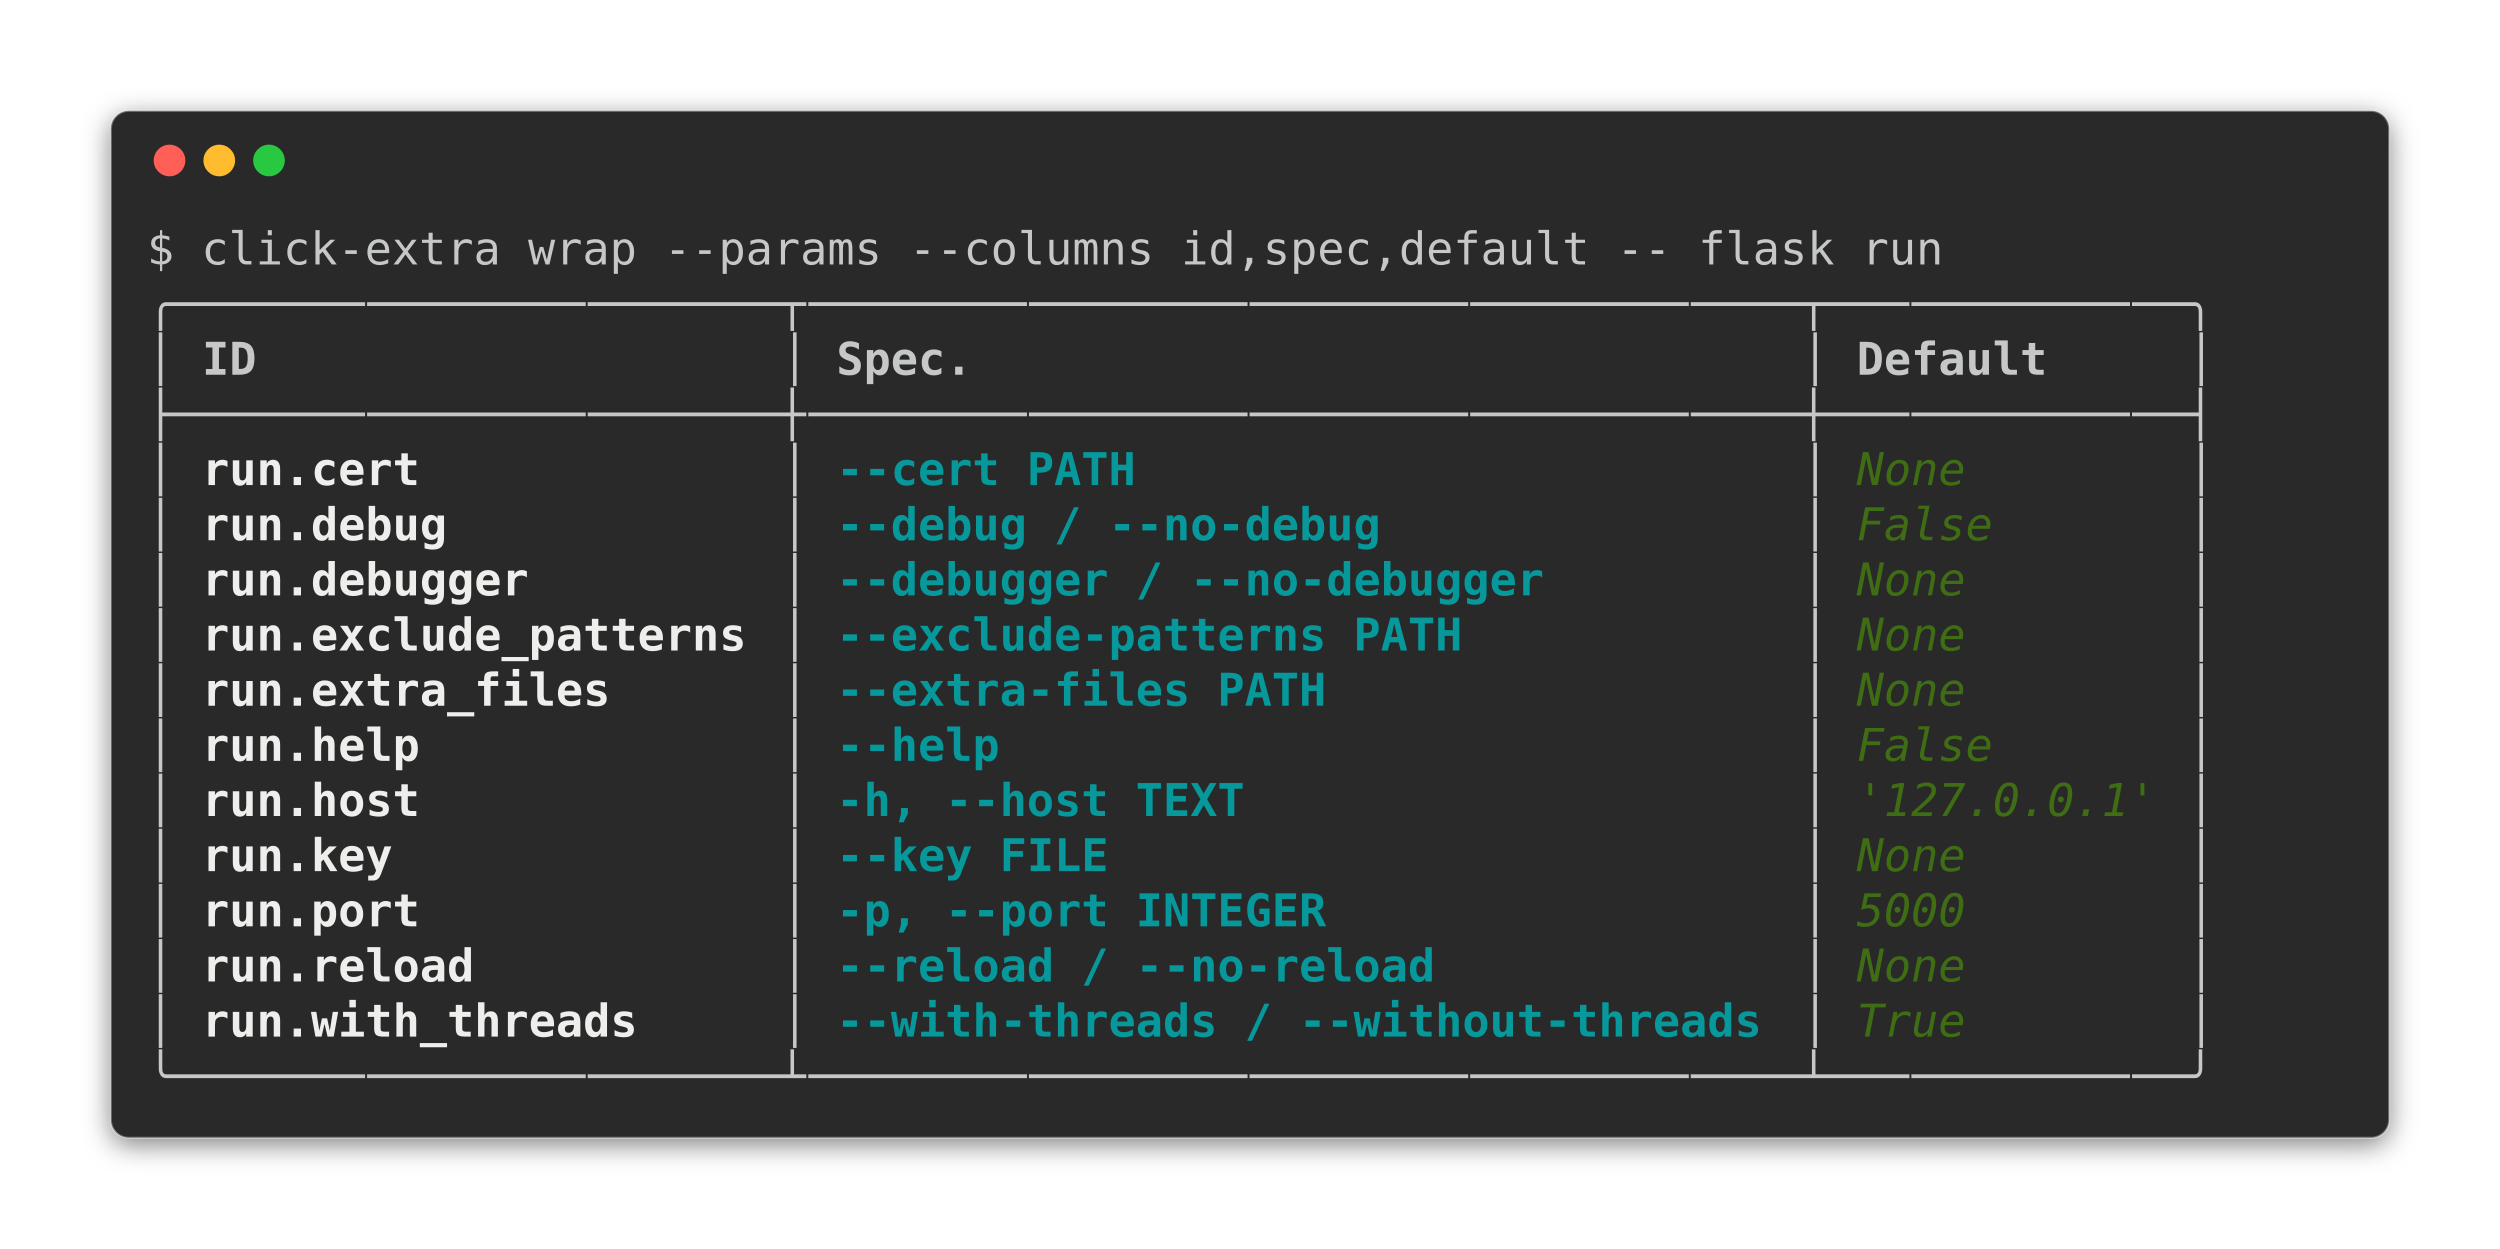
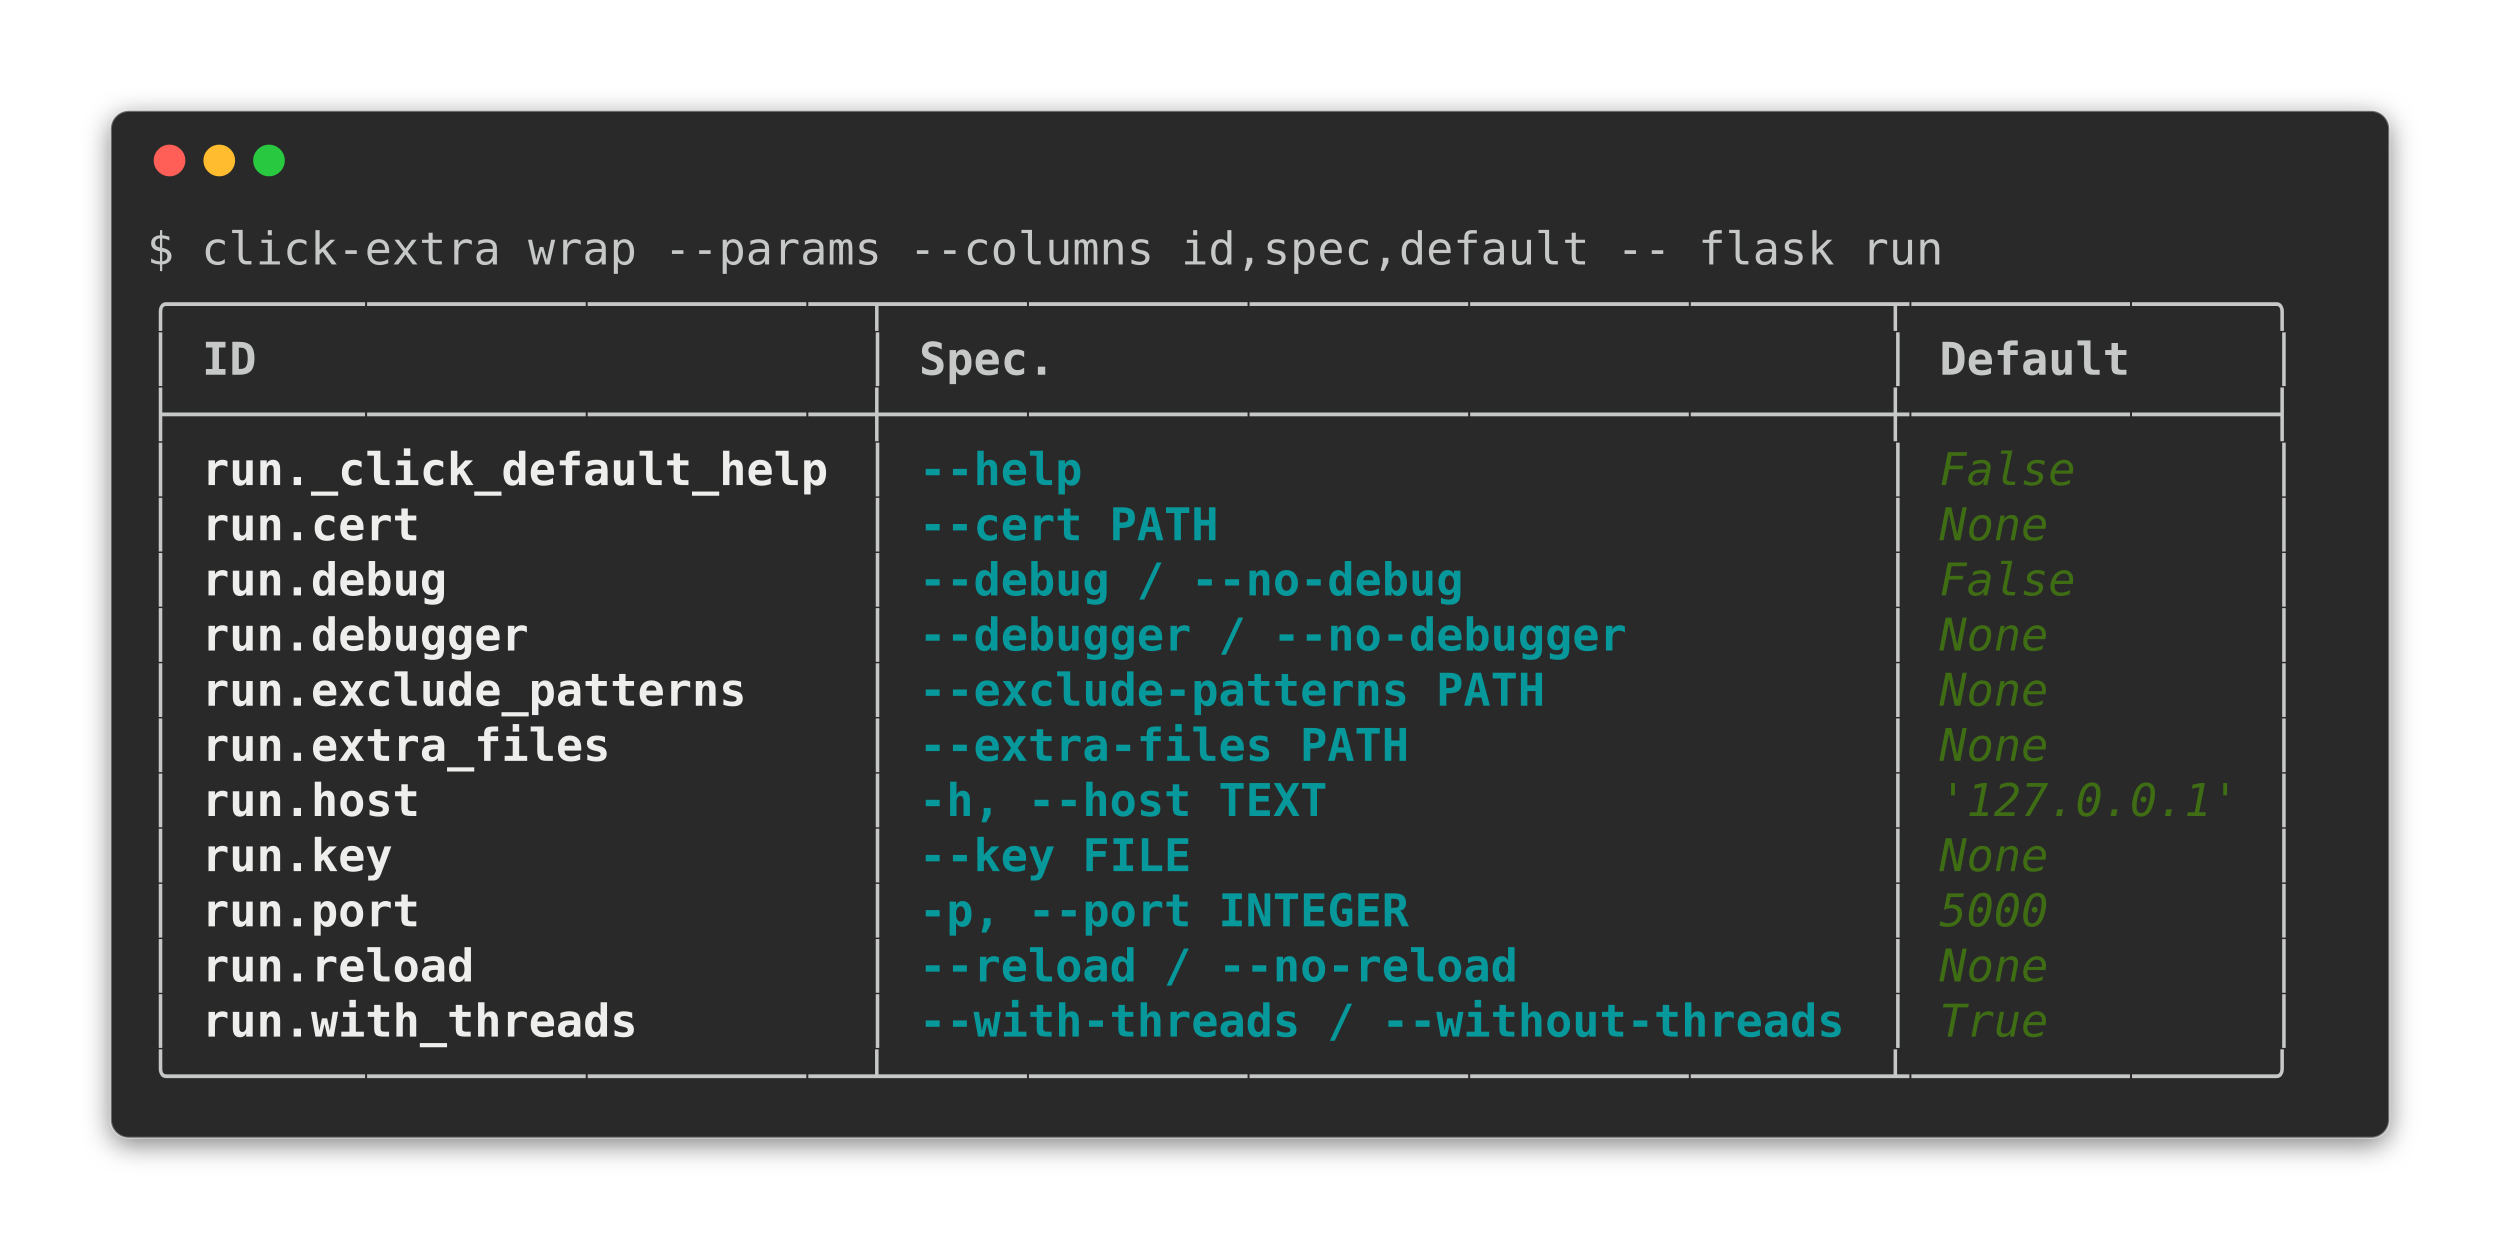
<svg xmlns="http://www.w3.org/2000/svg" viewBox="0 0 1106 552.4">
  <style>
    .wrap-flask-params-screen-matrix {
        font-family: 'Fira Code', 'Cascadia Code', Menlo, Consolas, monospace;
        font-size: 20px;
        line-height: 24.4px;
        font-variant-east-asian: full-width;
    }
    .wrap-flask-params-screen-title {
        font-size: 18px;
        font-weight: bold;
        font-family: 'Fira Code', 'Cascadia Code', Menlo, Consolas, monospace;
    }
    .wrap-flask-params-screen-r1 { fill: #c5c8c6 }
    .wrap-flask-params-screen-r2 { fill: #c5c8c6;font-weight: bold }
    .wrap-flask-params-screen-r3 { fill: #eeeeec;font-weight: bold }
    .wrap-flask-params-screen-r4 { fill: #06989a;font-weight: bold }
    .wrap-flask-params-screen-r5 { fill: #3f6d14;font-style: italic }
</style>
  <defs>
    <clipPath id="wrap-flask-params-screen-clip">
      <rect x="65" y="97" width="976" height="390.4" />
    </clipPath>
    <filter id="wrap-flask-params-screen-shadow" x="-50%" y="-50%" width="200%" height="200%">
      <feGaussianBlur in="SourceAlpha" stdDeviation="6" />
      <feOffset dx="0" dy="3" result="cast" />
      <feFlood flood-color="rgba(0,0,0,0.5)" />
      <feComposite in2="cast" operator="in" result="shadow" />
      <feComposite in="shadow" in2="SourceAlpha" operator="out" />
    </filter>
  </defs>
  <rect filter="url(#wrap-flask-params-screen-shadow)" x="49" y="49" width="1008" height="454.4" rx="8" />
  <rect fill="#292929" stroke="rgba(255,255,255,0.35)" stroke-width="1" x="49" y="49" width="1008" height="454.4" rx="8" />
  <g transform="translate(49, 49)">
    <g transform="translate(26,22)">
      <circle cx="0" cy="0" r="7" fill="#ff5f57" />
      <circle cx="22" cy="0" r="7" fill="#febc2e" />
      <circle cx="44" cy="0" r="7" fill="#28c840" />
    </g>
  </g>
  <g clip-path="url(#wrap-flask-params-screen-clip)">
    <g transform="translate(65, 97)">
      <g class="wrap-flask-params-screen-matrix" font-family="monospace" font-size="20" fill="#c5c8c6">
        <text class="wrap-flask-params-screen-r1" x="0" textLength="805.2" y="20">$ click-extra wrap --params --columns id,spec,default -- flask run</text>
        <text class="wrap-flask-params-screen-r1" x="0" textLength="97.6" y="44.4">╭───────</text>
        <text class="wrap-flask-params-screen-r1" x="97.6" textLength="97.6" y="44.4">────────</text>
-         <text class="wrap-flask-params-screen-r1" x="195.2" textLength="97.6" y="44.4">───────┬</text>
-         <text class="wrap-flask-params-screen-r1" x="292.8" textLength="97.6" y="44.4">────────</text>
+         <text class="wrap-flask-params-screen-r1" x="195.2" textLength="97.6" y="44.4">────────</text>
+         <text class="wrap-flask-params-screen-r1" x="292.8" textLength="97.6" y="44.4">──┬─────</text>
        <text class="wrap-flask-params-screen-r1" x="390.4" textLength="97.6" y="44.4">────────</text>
        <text class="wrap-flask-params-screen-r1" x="488" textLength="97.6" y="44.4">────────</text>
        <text class="wrap-flask-params-screen-r1" x="585.6" textLength="97.6" y="44.4">────────</text>
-         <text class="wrap-flask-params-screen-r1" x="683.2" textLength="97.6" y="44.4">────┬───</text>
+         <text class="wrap-flask-params-screen-r1" x="683.2" textLength="97.6" y="44.4">───────┬</text>
        <text class="wrap-flask-params-screen-r1" x="780.8" textLength="97.6" y="44.4">────────</text>
-         <text class="wrap-flask-params-screen-r1" x="878.4" textLength="36.6" y="44.4">──╮</text>
+         <text class="wrap-flask-params-screen-r1" x="878.4" textLength="73.2" y="44.4">─────╮</text>
        <text class="wrap-flask-params-screen-r1" x="0" textLength="12.2" y="68.8">│</text>
        <text class="wrap-flask-params-screen-r2" x="24.4" textLength="24.4" y="68.8">ID</text>
-         <text class="wrap-flask-params-screen-r1" x="280.6" textLength="12.2" y="68.8">│</text>
-         <text class="wrap-flask-params-screen-r2" x="305" textLength="61" y="68.8">Spec.</text>
-         <text class="wrap-flask-params-screen-r1" x="732" textLength="12.2" y="68.8">│</text>
-         <text class="wrap-flask-params-screen-r2" x="756.4" textLength="85.4" y="68.8">Default</text>
-         <text class="wrap-flask-params-screen-r1" x="902.8" textLength="12.2" y="68.8">│</text>
+         <text class="wrap-flask-params-screen-r1" x="317.2" textLength="12.2" y="68.8">│</text>
+         <text class="wrap-flask-params-screen-r2" x="341.6" textLength="61" y="68.8">Spec.</text>
+         <text class="wrap-flask-params-screen-r1" x="768.6" textLength="12.2" y="68.8">│</text>
+         <text class="wrap-flask-params-screen-r2" x="793" textLength="85.4" y="68.8">Default</text>
+         <text class="wrap-flask-params-screen-r1" x="939.4" textLength="12.2" y="68.8">│</text>
        <text class="wrap-flask-params-screen-r1" x="0" textLength="97.6" y="93.2">├───────</text>
        <text class="wrap-flask-params-screen-r1" x="97.6" textLength="97.6" y="93.2">────────</text>
-         <text class="wrap-flask-params-screen-r1" x="195.2" textLength="97.6" y="93.2">───────┼</text>
-         <text class="wrap-flask-params-screen-r1" x="292.8" textLength="97.6" y="93.2">────────</text>
+         <text class="wrap-flask-params-screen-r1" x="195.2" textLength="97.6" y="93.2">────────</text>
+         <text class="wrap-flask-params-screen-r1" x="292.8" textLength="97.6" y="93.2">──┼─────</text>
        <text class="wrap-flask-params-screen-r1" x="390.4" textLength="97.6" y="93.2">────────</text>
        <text class="wrap-flask-params-screen-r1" x="488" textLength="97.6" y="93.2">────────</text>
        <text class="wrap-flask-params-screen-r1" x="585.6" textLength="97.6" y="93.2">────────</text>
-         <text class="wrap-flask-params-screen-r1" x="683.2" textLength="97.6" y="93.2">────┼───</text>
+         <text class="wrap-flask-params-screen-r1" x="683.2" textLength="97.6" y="93.2">───────┼</text>
        <text class="wrap-flask-params-screen-r1" x="780.8" textLength="97.6" y="93.2">────────</text>
-         <text class="wrap-flask-params-screen-r1" x="878.4" textLength="36.6" y="93.2">──┤</text>
+         <text class="wrap-flask-params-screen-r1" x="878.4" textLength="73.2" y="93.2">─────┤</text>
        <text class="wrap-flask-params-screen-r1" x="0" textLength="12.2" y="117.6">│</text>
-         <text class="wrap-flask-params-screen-r3" x="24.4" textLength="97.6" y="117.6">run.cert</text>
-         <text class="wrap-flask-params-screen-r1" x="280.6" textLength="12.2" y="117.6">│</text>
-         <text class="wrap-flask-params-screen-r4" x="305" textLength="134.2" y="117.6">--cert PATH</text>
-         <text class="wrap-flask-params-screen-r1" x="732" textLength="12.2" y="117.6">│</text>
-         <text class="wrap-flask-params-screen-r5" x="756.4" textLength="48.8" y="117.6">None</text>
-         <text class="wrap-flask-params-screen-r1" x="902.8" textLength="12.2" y="117.6">│</text>
+         <text class="wrap-flask-params-screen-r3" x="24.4" textLength="280.6" y="117.6">run._click_default_help</text>
+         <text class="wrap-flask-params-screen-r1" x="317.2" textLength="12.2" y="117.6">│</text>
+         <text class="wrap-flask-params-screen-r4" x="341.6" textLength="73.2" y="117.6">--help</text>
+         <text class="wrap-flask-params-screen-r1" x="768.6" textLength="12.2" y="117.6">│</text>
+         <text class="wrap-flask-params-screen-r5" x="793" textLength="61" y="117.6">False</text>
+         <text class="wrap-flask-params-screen-r1" x="939.4" textLength="12.2" y="117.6">│</text>
        <text class="wrap-flask-params-screen-r1" x="0" textLength="12.2" y="142">│</text>
-         <text class="wrap-flask-params-screen-r3" x="24.4" textLength="109.8" y="142">run.debug</text>
-         <text class="wrap-flask-params-screen-r1" x="280.6" textLength="12.2" y="142">│</text>
-         <text class="wrap-flask-params-screen-r4" x="305" textLength="244" y="142">--debug / --no-debug</text>
-         <text class="wrap-flask-params-screen-r1" x="732" textLength="12.2" y="142">│</text>
-         <text class="wrap-flask-params-screen-r5" x="756.4" textLength="61" y="142">False</text>
-         <text class="wrap-flask-params-screen-r1" x="902.8" textLength="12.2" y="142">│</text>
+         <text class="wrap-flask-params-screen-r3" x="24.4" textLength="97.6" y="142">run.cert</text>
+         <text class="wrap-flask-params-screen-r1" x="317.2" textLength="12.2" y="142">│</text>
+         <text class="wrap-flask-params-screen-r4" x="341.6" textLength="134.2" y="142">--cert PATH</text>
+         <text class="wrap-flask-params-screen-r1" x="768.6" textLength="12.2" y="142">│</text>
+         <text class="wrap-flask-params-screen-r5" x="793" textLength="48.8" y="142">None</text>
+         <text class="wrap-flask-params-screen-r1" x="939.4" textLength="12.2" y="142">│</text>
        <text class="wrap-flask-params-screen-r1" x="0" textLength="12.2" y="166.4">│</text>
-         <text class="wrap-flask-params-screen-r3" x="24.4" textLength="146.4" y="166.4">run.debugger</text>
-         <text class="wrap-flask-params-screen-r1" x="280.6" textLength="12.2" y="166.4">│</text>
-         <text class="wrap-flask-params-screen-r4" x="305" textLength="317.2" y="166.4">--debugger / --no-debugger</text>
-         <text class="wrap-flask-params-screen-r1" x="732" textLength="12.2" y="166.4">│</text>
-         <text class="wrap-flask-params-screen-r5" x="756.4" textLength="48.8" y="166.4">None</text>
-         <text class="wrap-flask-params-screen-r1" x="902.8" textLength="12.2" y="166.4">│</text>
+         <text class="wrap-flask-params-screen-r3" x="24.4" textLength="109.8" y="166.4">run.debug</text>
+         <text class="wrap-flask-params-screen-r1" x="317.2" textLength="12.2" y="166.4">│</text>
+         <text class="wrap-flask-params-screen-r4" x="341.6" textLength="244" y="166.4">--debug / --no-debug</text>
+         <text class="wrap-flask-params-screen-r1" x="768.6" textLength="12.2" y="166.4">│</text>
+         <text class="wrap-flask-params-screen-r5" x="793" textLength="61" y="166.4">False</text>
+         <text class="wrap-flask-params-screen-r1" x="939.4" textLength="12.2" y="166.4">│</text>
        <text class="wrap-flask-params-screen-r1" x="0" textLength="12.2" y="190.8">│</text>
-         <text class="wrap-flask-params-screen-r3" x="24.4" textLength="244" y="190.8">run.exclude_patterns</text>
-         <text class="wrap-flask-params-screen-r1" x="280.6" textLength="12.2" y="190.8">│</text>
-         <text class="wrap-flask-params-screen-r4" x="305" textLength="280.6" y="190.8">--exclude-patterns PATH</text>
-         <text class="wrap-flask-params-screen-r1" x="732" textLength="12.2" y="190.8">│</text>
-         <text class="wrap-flask-params-screen-r5" x="756.4" textLength="48.8" y="190.8">None</text>
-         <text class="wrap-flask-params-screen-r1" x="902.8" textLength="12.2" y="190.8">│</text>
+         <text class="wrap-flask-params-screen-r3" x="24.4" textLength="146.4" y="190.8">run.debugger</text>
+         <text class="wrap-flask-params-screen-r1" x="317.2" textLength="12.2" y="190.8">│</text>
+         <text class="wrap-flask-params-screen-r4" x="341.6" textLength="317.2" y="190.8">--debugger / --no-debugger</text>
+         <text class="wrap-flask-params-screen-r1" x="768.6" textLength="12.2" y="190.8">│</text>
+         <text class="wrap-flask-params-screen-r5" x="793" textLength="48.8" y="190.8">None</text>
+         <text class="wrap-flask-params-screen-r1" x="939.4" textLength="12.2" y="190.8">│</text>
        <text class="wrap-flask-params-screen-r1" x="0" textLength="12.2" y="215.2">│</text>
-         <text class="wrap-flask-params-screen-r3" x="24.4" textLength="183" y="215.2">run.extra_files</text>
-         <text class="wrap-flask-params-screen-r1" x="280.6" textLength="12.2" y="215.2">│</text>
-         <text class="wrap-flask-params-screen-r4" x="305" textLength="219.6" y="215.2">--extra-files PATH</text>
-         <text class="wrap-flask-params-screen-r1" x="732" textLength="12.2" y="215.2">│</text>
-         <text class="wrap-flask-params-screen-r5" x="756.4" textLength="48.8" y="215.2">None</text>
-         <text class="wrap-flask-params-screen-r1" x="902.8" textLength="12.2" y="215.2">│</text>
+         <text class="wrap-flask-params-screen-r3" x="24.4" textLength="244" y="215.2">run.exclude_patterns</text>
+         <text class="wrap-flask-params-screen-r1" x="317.2" textLength="12.2" y="215.2">│</text>
+         <text class="wrap-flask-params-screen-r4" x="341.6" textLength="280.6" y="215.2">--exclude-patterns PATH</text>
+         <text class="wrap-flask-params-screen-r1" x="768.6" textLength="12.2" y="215.2">│</text>
+         <text class="wrap-flask-params-screen-r5" x="793" textLength="48.8" y="215.2">None</text>
+         <text class="wrap-flask-params-screen-r1" x="939.4" textLength="12.2" y="215.2">│</text>
        <text class="wrap-flask-params-screen-r1" x="0" textLength="12.2" y="239.6">│</text>
-         <text class="wrap-flask-params-screen-r3" x="24.4" textLength="97.6" y="239.6">run.help</text>
-         <text class="wrap-flask-params-screen-r1" x="280.6" textLength="12.2" y="239.6">│</text>
-         <text class="wrap-flask-params-screen-r4" x="305" textLength="73.2" y="239.6">--help</text>
-         <text class="wrap-flask-params-screen-r1" x="732" textLength="12.2" y="239.6">│</text>
-         <text class="wrap-flask-params-screen-r5" x="756.4" textLength="61" y="239.6">False</text>
-         <text class="wrap-flask-params-screen-r1" x="902.8" textLength="12.2" y="239.6">│</text>
+         <text class="wrap-flask-params-screen-r3" x="24.4" textLength="183" y="239.6">run.extra_files</text>
+         <text class="wrap-flask-params-screen-r1" x="317.2" textLength="12.2" y="239.6">│</text>
+         <text class="wrap-flask-params-screen-r4" x="341.6" textLength="219.6" y="239.6">--extra-files PATH</text>
+         <text class="wrap-flask-params-screen-r1" x="768.6" textLength="12.2" y="239.6">│</text>
+         <text class="wrap-flask-params-screen-r5" x="793" textLength="48.8" y="239.6">None</text>
+         <text class="wrap-flask-params-screen-r1" x="939.4" textLength="12.2" y="239.6">│</text>
        <text class="wrap-flask-params-screen-r1" x="0" textLength="12.2" y="264">│</text>
        <text class="wrap-flask-params-screen-r3" x="24.4" textLength="97.6" y="264">run.host</text>
-         <text class="wrap-flask-params-screen-r1" x="280.6" textLength="12.2" y="264">│</text>
-         <text class="wrap-flask-params-screen-r4" x="305" textLength="183" y="264">-h, --host TEXT</text>
-         <text class="wrap-flask-params-screen-r1" x="732" textLength="12.2" y="264">│</text>
-         <text class="wrap-flask-params-screen-r5" x="756.4" textLength="134.2" y="264">'127.0.0.1'</text>
-         <text class="wrap-flask-params-screen-r1" x="902.8" textLength="12.2" y="264">│</text>
+         <text class="wrap-flask-params-screen-r1" x="317.2" textLength="12.2" y="264">│</text>
+         <text class="wrap-flask-params-screen-r4" x="341.6" textLength="183" y="264">-h, --host TEXT</text>
+         <text class="wrap-flask-params-screen-r1" x="768.6" textLength="12.2" y="264">│</text>
+         <text class="wrap-flask-params-screen-r5" x="793" textLength="134.2" y="264">'127.0.0.1'</text>
+         <text class="wrap-flask-params-screen-r1" x="939.4" textLength="12.2" y="264">│</text>
        <text class="wrap-flask-params-screen-r1" x="0" textLength="12.2" y="288.4">│</text>
        <text class="wrap-flask-params-screen-r3" x="24.4" textLength="85.4" y="288.4">run.key</text>
-         <text class="wrap-flask-params-screen-r1" x="280.6" textLength="12.2" y="288.4">│</text>
-         <text class="wrap-flask-params-screen-r4" x="305" textLength="122" y="288.4">--key FILE</text>
-         <text class="wrap-flask-params-screen-r1" x="732" textLength="12.2" y="288.4">│</text>
-         <text class="wrap-flask-params-screen-r5" x="756.4" textLength="48.8" y="288.4">None</text>
-         <text class="wrap-flask-params-screen-r1" x="902.8" textLength="12.2" y="288.4">│</text>
+         <text class="wrap-flask-params-screen-r1" x="317.2" textLength="12.2" y="288.4">│</text>
+         <text class="wrap-flask-params-screen-r4" x="341.6" textLength="122" y="288.4">--key FILE</text>
+         <text class="wrap-flask-params-screen-r1" x="768.6" textLength="12.2" y="288.4">│</text>
+         <text class="wrap-flask-params-screen-r5" x="793" textLength="48.8" y="288.4">None</text>
+         <text class="wrap-flask-params-screen-r1" x="939.4" textLength="12.2" y="288.4">│</text>
        <text class="wrap-flask-params-screen-r1" x="0" textLength="12.2" y="312.8">│</text>
        <text class="wrap-flask-params-screen-r3" x="24.4" textLength="97.6" y="312.8">run.port</text>
-         <text class="wrap-flask-params-screen-r1" x="280.6" textLength="12.2" y="312.8">│</text>
-         <text class="wrap-flask-params-screen-r4" x="305" textLength="219.6" y="312.8">-p, --port INTEGER</text>
-         <text class="wrap-flask-params-screen-r1" x="732" textLength="12.2" y="312.8">│</text>
-         <text class="wrap-flask-params-screen-r5" x="756.4" textLength="48.8" y="312.8">5000</text>
-         <text class="wrap-flask-params-screen-r1" x="902.8" textLength="12.2" y="312.8">│</text>
+         <text class="wrap-flask-params-screen-r1" x="317.2" textLength="12.2" y="312.8">│</text>
+         <text class="wrap-flask-params-screen-r4" x="341.6" textLength="219.6" y="312.8">-p, --port INTEGER</text>
+         <text class="wrap-flask-params-screen-r1" x="768.6" textLength="12.2" y="312.8">│</text>
+         <text class="wrap-flask-params-screen-r5" x="793" textLength="48.8" y="312.8">5000</text>
+         <text class="wrap-flask-params-screen-r1" x="939.4" textLength="12.2" y="312.8">│</text>
        <text class="wrap-flask-params-screen-r1" x="0" textLength="12.2" y="337.2">│</text>
        <text class="wrap-flask-params-screen-r3" x="24.4" textLength="122" y="337.2">run.reload</text>
-         <text class="wrap-flask-params-screen-r1" x="280.6" textLength="12.2" y="337.2">│</text>
-         <text class="wrap-flask-params-screen-r4" x="305" textLength="268.4" y="337.2">--reload / --no-reload</text>
-         <text class="wrap-flask-params-screen-r1" x="732" textLength="12.2" y="337.2">│</text>
-         <text class="wrap-flask-params-screen-r5" x="756.4" textLength="48.8" y="337.2">None</text>
-         <text class="wrap-flask-params-screen-r1" x="902.8" textLength="12.2" y="337.2">│</text>
+         <text class="wrap-flask-params-screen-r1" x="317.2" textLength="12.2" y="337.2">│</text>
+         <text class="wrap-flask-params-screen-r4" x="341.6" textLength="268.4" y="337.2">--reload / --no-reload</text>
+         <text class="wrap-flask-params-screen-r1" x="768.6" textLength="12.2" y="337.2">│</text>
+         <text class="wrap-flask-params-screen-r5" x="793" textLength="48.8" y="337.2">None</text>
+         <text class="wrap-flask-params-screen-r1" x="939.4" textLength="12.2" y="337.2">│</text>
        <text class="wrap-flask-params-screen-r1" x="0" textLength="12.2" y="361.6">│</text>
        <text class="wrap-flask-params-screen-r3" x="24.4" textLength="195.2" y="361.6">run.with_threads</text>
-         <text class="wrap-flask-params-screen-r1" x="280.6" textLength="12.2" y="361.6">│</text>
-         <text class="wrap-flask-params-screen-r4" x="305" textLength="414.8" y="361.6">--with-threads / --without-threads</text>
-         <text class="wrap-flask-params-screen-r1" x="732" textLength="12.2" y="361.6">│</text>
-         <text class="wrap-flask-params-screen-r5" x="756.4" textLength="48.8" y="361.6">True</text>
-         <text class="wrap-flask-params-screen-r1" x="902.8" textLength="12.2" y="361.6">│</text>
+         <text class="wrap-flask-params-screen-r1" x="317.2" textLength="12.2" y="361.6">│</text>
+         <text class="wrap-flask-params-screen-r4" x="341.6" textLength="414.8" y="361.6">--with-threads / --without-threads</text>
+         <text class="wrap-flask-params-screen-r1" x="768.6" textLength="12.2" y="361.6">│</text>
+         <text class="wrap-flask-params-screen-r5" x="793" textLength="48.8" y="361.6">True</text>
+         <text class="wrap-flask-params-screen-r1" x="939.4" textLength="12.2" y="361.6">│</text>
        <text class="wrap-flask-params-screen-r1" x="0" textLength="97.6" y="386">╰───────</text>
        <text class="wrap-flask-params-screen-r1" x="97.6" textLength="97.6" y="386">────────</text>
-         <text class="wrap-flask-params-screen-r1" x="195.2" textLength="97.6" y="386">───────┴</text>
-         <text class="wrap-flask-params-screen-r1" x="292.8" textLength="97.6" y="386">────────</text>
+         <text class="wrap-flask-params-screen-r1" x="195.2" textLength="97.6" y="386">────────</text>
+         <text class="wrap-flask-params-screen-r1" x="292.8" textLength="97.6" y="386">──┴─────</text>
        <text class="wrap-flask-params-screen-r1" x="390.4" textLength="97.6" y="386">────────</text>
        <text class="wrap-flask-params-screen-r1" x="488" textLength="97.6" y="386">────────</text>
        <text class="wrap-flask-params-screen-r1" x="585.6" textLength="97.6" y="386">────────</text>
-         <text class="wrap-flask-params-screen-r1" x="683.2" textLength="97.6" y="386">────┴───</text>
+         <text class="wrap-flask-params-screen-r1" x="683.2" textLength="97.6" y="386">───────┴</text>
        <text class="wrap-flask-params-screen-r1" x="780.8" textLength="97.6" y="386">────────</text>
-         <text class="wrap-flask-params-screen-r1" x="878.4" textLength="36.6" y="386">──╯</text>
+         <text class="wrap-flask-params-screen-r1" x="878.4" textLength="73.2" y="386">─────╯</text>
      </g>
    </g>
  </g>
</svg>
